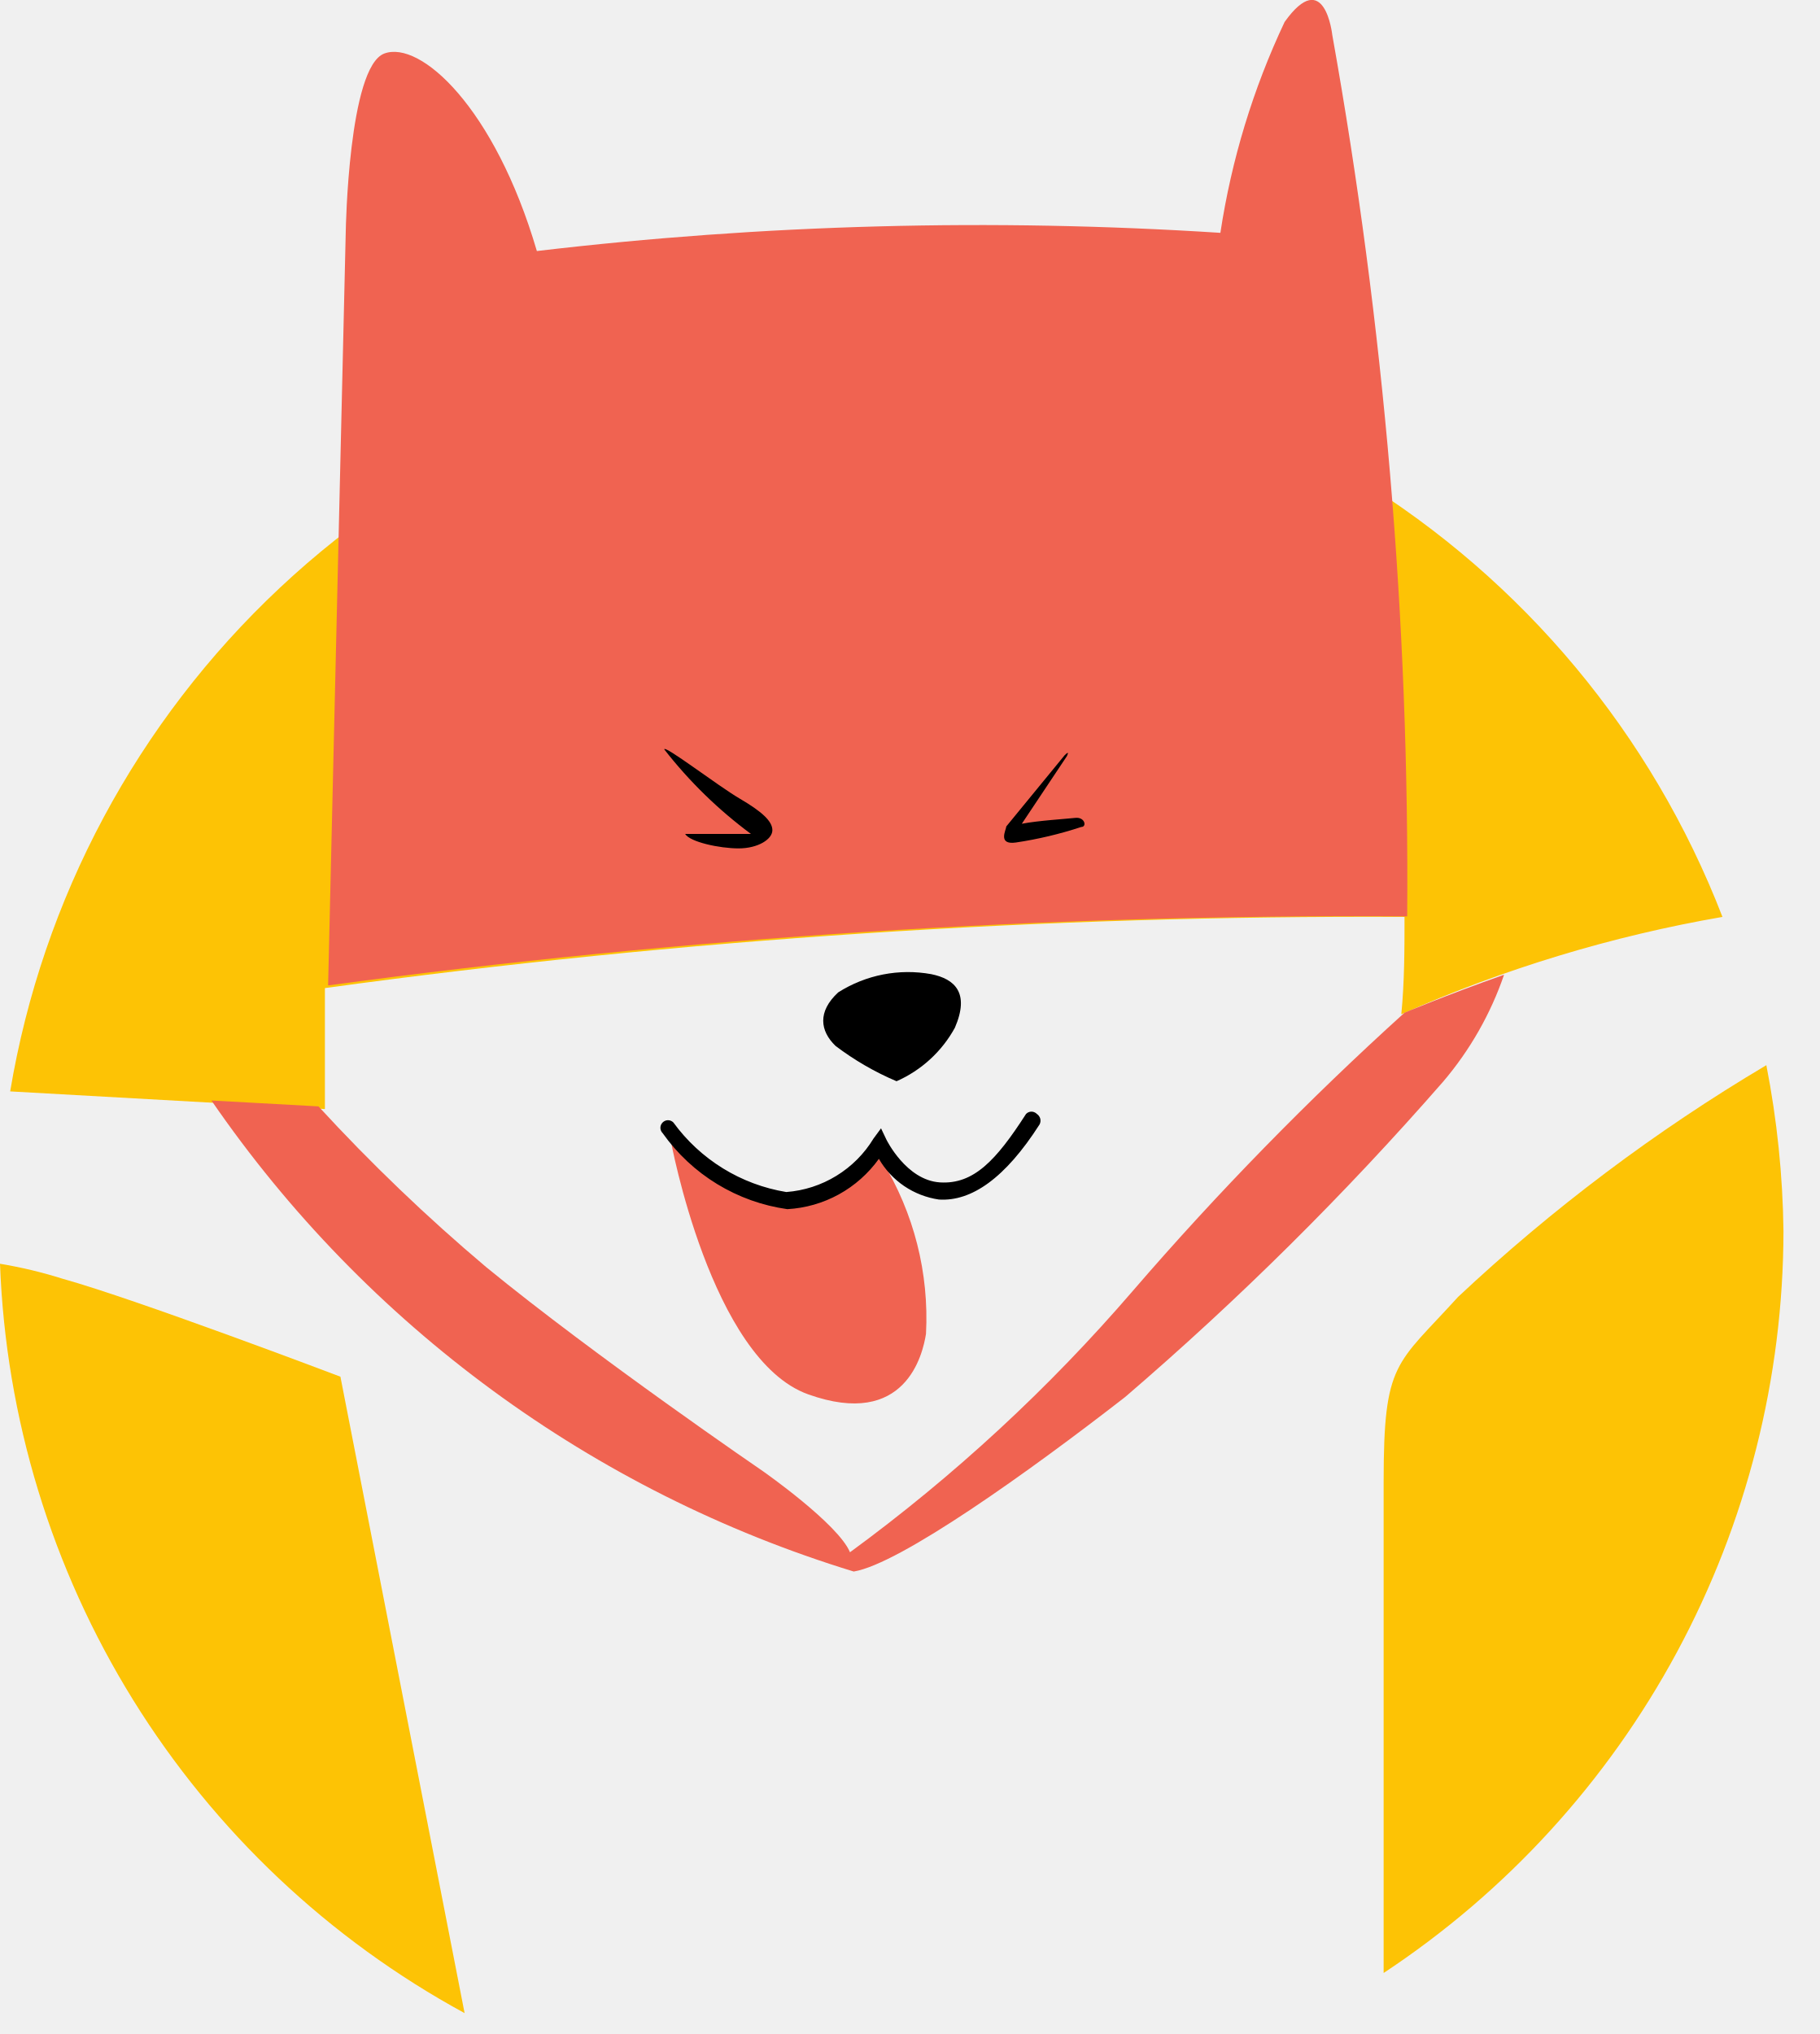
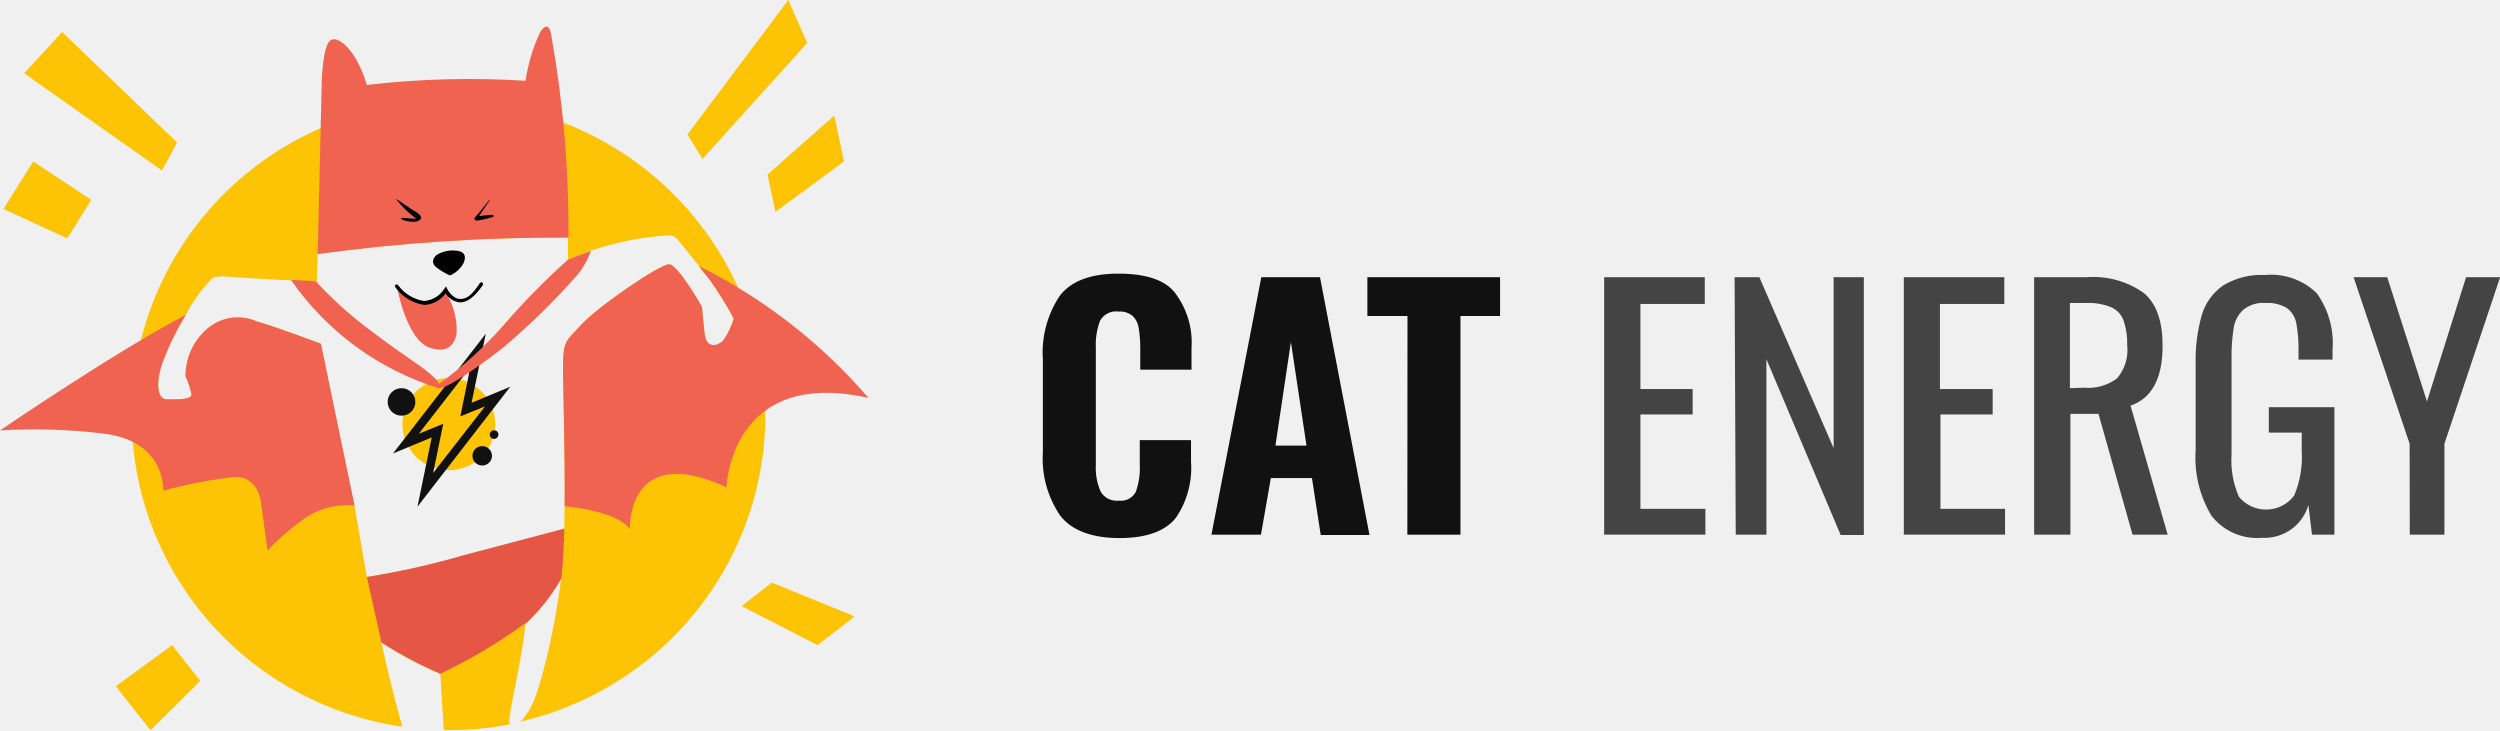
- <svg xmlns="http://www.w3.org/2000/svg" width="34" height="38" viewBox="0 0 34 38" fill="none">
+ <svg xmlns="http://www.w3.org/2000/svg" width="202" height="59" viewBox="0 0 202 59" fill="none">
  <g clip-path="url(#clip0)">
-     <path d="M6.07 20.72V18.46C12.754 17.542 19.494 17.098 26.24 17.13C26.24 17.73 26.24 18.34 26.18 18.95C28.098 18.099 30.113 17.488 32.18 17.13C30.863 13.722 28.462 10.841 25.347 8.931C22.232 7.021 18.576 6.186 14.941 6.557C11.306 6.927 7.894 8.482 5.229 10.981C2.563 13.48 0.793 16.786 0.19 20.39L6.07 20.72Z" fill="#FDC305" />
-     <path d="M27.24 24.23C26.08 25.51 25.85 25.43 25.85 27.68C25.85 28.59 25.85 32.58 25.85 36.86C28.142 35.346 30.024 33.288 31.328 30.869C32.632 28.451 33.316 25.747 33.32 23C33.307 21.959 33.2 20.922 33 19.9C30.928 21.13 28.997 22.581 27.24 24.23Z" fill="#FDC305" />
-     <path d="M6.36 25.72C6.36 25.72 2.57 24.28 1.17 23.89C0.787 23.769 0.396 23.676 0 23.61C0.108 26.496 0.966 29.304 2.487 31.759C4.009 34.213 6.143 36.23 8.68 37.61L6.36 25.72Z" fill="#FDC305" />
-     <path d="M26.29 17.12C26.331 11.599 25.862 6.085 24.89 0.65C24.89 0.65 24.75 -0.64 24 0.41C23.411 1.658 23.007 2.985 22.8 4.35C18.542 4.076 14.268 4.19 10.03 4.69C9.24 2 7.85 0.75 7.18 1C6.51 1.25 6.46 4.31 6.46 4.31L6.13 18.41C12.811 17.506 19.548 17.075 26.29 17.12Z" fill="#F06351" />
-     <path d="M12.41 14C12.41 13.91 13.41 14.68 13.82 14.92C14.23 15.16 14.43 15.34 14.43 15.51C14.43 15.68 14.16 15.85 13.8 15.85C13.44 15.85 12.89 15.73 12.8 15.58H13.74H14.03C13.421 15.129 12.876 14.598 12.41 14Z" fill="black" />
-     <path d="M19.89 14.11L18.8 15.44C18.8 15.5 18.63 15.79 18.98 15.74C19.394 15.678 19.802 15.581 20.2 15.45C20.31 15.45 20.27 15.26 20.09 15.28C19.91 15.3 19.4 15.33 19.09 15.39L19.93 14.13C19.93 14.13 20 14 19.89 14.11Z" fill="black" />
-     <path d="M16.75 20.2C17.213 19.996 17.597 19.644 17.84 19.2C18.12 18.55 17.84 18.29 17.4 18.2C16.798 18.09 16.177 18.212 15.66 18.54C15.27 18.9 15.32 19.26 15.61 19.54C15.961 19.806 16.344 20.028 16.75 20.2Z" fill="black" />
-     <path d="M16.35 21.45C16.238 21.678 16.082 21.883 15.89 22.05C15.605 22.279 15.255 22.412 14.89 22.43C14.364 22.472 13.841 22.319 13.42 22C13.222 21.881 13.044 21.732 12.89 21.56C12.79 21.449 12.667 21.36 12.53 21.3C12.53 21.3 13.28 25.4 15.1 26.05C16.92 26.7 17.24 25.3 17.3 24.92C17.36 23.785 17.074 22.659 16.48 21.69C16.46 21.38 16.45 21.58 16.35 21.45Z" fill="#F06351" />
-     <path d="M14.71 22.59C14.245 22.525 13.799 22.365 13.398 22.121C12.998 21.877 12.651 21.553 12.38 21.17C12.367 21.157 12.356 21.141 12.349 21.124C12.342 21.107 12.338 21.089 12.338 21.07C12.338 21.051 12.342 21.033 12.349 21.016C12.356 20.999 12.367 20.983 12.38 20.97C12.393 20.957 12.409 20.946 12.426 20.939C12.443 20.932 12.461 20.928 12.48 20.928C12.499 20.928 12.517 20.932 12.534 20.939C12.551 20.946 12.567 20.957 12.58 20.97C13.085 21.664 13.843 22.131 14.69 22.27C15.022 22.245 15.343 22.141 15.626 21.967C15.91 21.793 16.148 21.554 16.32 21.27L16.46 21.08L16.56 21.29C16.56 21.29 16.93 22.05 17.56 22.09C18.19 22.13 18.61 21.68 19.17 20.81C19.183 20.797 19.199 20.786 19.216 20.779C19.233 20.772 19.251 20.768 19.27 20.768C19.289 20.768 19.307 20.772 19.324 20.779C19.341 20.786 19.357 20.797 19.37 20.81C19.402 20.831 19.425 20.863 19.435 20.9C19.444 20.937 19.439 20.977 19.42 21.01C18.78 22.01 18.15 22.45 17.54 22.41C17.308 22.376 17.087 22.29 16.893 22.159C16.699 22.027 16.537 21.853 16.42 21.65C16.223 21.924 15.968 22.151 15.672 22.314C15.376 22.477 15.047 22.571 14.71 22.59Z" fill="black" />
-     <path d="M26.24 18.92C24.445 20.544 22.751 22.277 21.17 24.11C19.599 25.936 17.824 27.577 15.88 29C15.66 28.47 14.26 27.49 14.26 27.49C14.26 27.49 11.13 25.35 9.08 23.67C7.974 22.737 6.929 21.735 5.95 20.67L3.95 20.56C6.84 24.765 11.07 27.868 15.95 29.36C16.81 29.22 19.22 27.5 21.02 26.1C23.139 24.282 25.124 22.313 26.96 20.21C27.462 19.621 27.849 18.942 28.1 18.21C27 18.6 26.24 18.92 26.24 18.92Z" fill="#F06351" />
+     <path d="M59.883 23.806C58.158 19.709 55.382 16.132 51.83 13.431C48.278 10.729 44.074 8.999 39.637 8.411C35.201 7.823 30.686 8.399 26.544 10.081C22.402 11.763 18.776 14.492 16.029 17.997C13.281 21.502 11.508 25.66 10.885 30.056C10.262 34.453 10.812 38.934 12.479 43.054C14.147 47.175 16.874 50.789 20.389 53.538C23.903 56.287 28.083 58.075 32.511 58.722C31.931 56.649 31.341 54.358 30.821 51.928C32.334 52.901 33.926 53.747 35.581 54.457C35.581 54.457 35.701 56.599 35.861 58.99C37.65 59.021 39.436 58.864 41.192 58.524C41.146 58.275 41.146 58.019 41.192 57.77C41.482 55.915 42.282 52.572 42.442 50.42C43.595 49.35 44.573 48.108 45.342 46.74L45.282 47.176C44.732 51.402 43.582 55.915 42.882 57.165C42.655 57.579 42.376 57.962 42.052 58.306C45.672 57.463 49.064 55.85 51.992 53.578C54.921 51.306 57.317 48.429 59.013 45.147C60.709 41.865 61.666 38.257 61.816 34.572C61.966 30.887 61.306 27.213 59.883 23.806ZM58.412 27.566C57.972 27.992 57.062 28.28 56.912 26.99C56.762 25.701 56.722 24.798 56.722 24.798C56.722 24.798 54.792 21.396 54.072 21.356C53.352 21.317 48.242 24.798 46.892 26.316C45.722 27.596 45.492 27.506 45.492 29.758C45.492 31.454 45.712 37.862 45.592 42.762L37.441 44.915C34.88 45.644 32.274 46.214 29.641 46.621L28.641 40.838H28.501L25.931 27.774C25.931 27.774 22.121 26.346 20.721 25.959C20.063 25.674 19.337 25.581 18.628 25.692C17.92 25.802 17.258 26.112 16.72 26.584C16.172 27.06 15.734 27.647 15.436 28.306C15.137 28.965 14.985 29.68 14.99 30.403C15.202 30.864 15.363 31.346 15.47 31.841C15.52 32.317 14.27 32.267 13.47 32.267C12.67 32.267 12.55 30.839 13.18 29.163C13.672 27.874 14.281 26.632 15 25.453C15.541 24.4 16.239 23.433 17.07 22.586C17.07 22.586 17.21 22.249 18.32 22.348C19.43 22.447 25.601 22.775 25.601 22.775L25.651 20.523C32.358 19.605 39.122 19.16 45.892 19.194C45.892 19.799 45.892 20.404 45.892 21.009C48.456 19.848 51.218 19.175 54.032 19.025C54.183 19.021 54.332 19.055 54.466 19.122C54.601 19.19 54.716 19.289 54.802 19.412C55.142 19.839 57.212 22.388 57.452 22.755C58.125 23.708 58.736 24.702 59.282 25.731C59.095 26.382 58.801 26.999 58.412 27.556V27.566Z" fill="#FDC305" />
+     <path d="M56.463 21.495C56.933 22.09 57.343 22.616 57.463 22.775C58.135 23.728 58.746 24.721 59.293 25.75C59.103 26.381 58.812 26.977 58.433 27.516C57.993 27.943 57.083 28.23 56.933 26.941C56.783 25.651 56.723 24.798 56.723 24.798C56.723 24.798 54.793 21.396 54.073 21.356C53.353 21.317 48.242 24.798 46.892 26.316C45.722 27.596 45.492 27.506 45.492 29.758C45.492 31.246 45.662 36.354 45.622 40.897C47.432 41.096 50.093 41.592 50.893 42.762C50.893 42.762 50.603 35.64 58.703 39.37C58.703 39.37 58.983 29.659 70.163 32.148C66.363 27.722 61.703 24.099 56.463 21.495Z" fill="#F06351" />
+     <path d="M45.932 19.194C45.973 13.697 45.504 8.209 44.532 2.797C44.532 2.797 44.382 1.508 43.662 2.559C43.068 3.816 42.664 5.153 42.462 6.527C38.187 6.255 33.896 6.368 29.642 6.864C28.821 4.136 27.421 2.896 26.751 3.224C26.081 3.551 26.001 6.477 26.001 6.477L25.671 20.523C32.385 19.604 39.155 19.159 45.932 19.194Z" fill="#F06351" />
+     <path d="M45.352 46.74C45.481 45.678 45.551 44.27 45.592 42.712L37.441 44.865C34.881 45.611 32.276 46.197 29.642 46.621L30.752 51.58C30.752 51.69 30.752 51.799 30.822 51.908C32.334 52.881 33.926 53.727 35.581 54.437C38 53.29 40.304 51.919 42.462 50.34V50.4C43.61 49.335 44.584 48.1 45.352 46.74Z" fill="#E55645" />
+     <path d="M32.002 16.089C31.952 15.99 33.002 16.764 33.412 17.002C33.822 17.24 34.022 17.418 34.022 17.587C34.022 17.756 33.762 17.924 33.402 17.924C33.042 17.924 32.482 17.805 32.402 17.666C32.322 17.527 33.002 17.666 33.342 17.666H33.632C33.016 17.22 32.467 16.689 32.002 16.089Z" fill="black" />
+     <path d="M39.502 16.198C39.502 16.198 38.502 17.468 38.412 17.527C38.322 17.587 38.242 17.865 38.602 17.815C39.015 17.754 39.423 17.661 39.822 17.537C39.932 17.478 39.892 17.339 39.702 17.359C39.512 17.379 39.022 17.408 38.702 17.468L39.552 16.208C39.552 16.208 39.582 16.089 39.502 16.198Z" fill="black" />
+     <path d="M36.362 22.259C36.825 22.056 37.208 21.708 37.452 21.267C37.732 20.612 37.452 20.364 37.012 20.275C36.406 20.166 35.782 20.286 35.262 20.612C34.872 20.979 34.922 21.336 35.262 21.604C35.599 21.867 35.969 22.087 36.362 22.259Z" fill="black" />
+     <path d="M36.002 23.509C35.887 23.734 35.731 23.936 35.542 24.104C35.257 24.331 34.907 24.463 34.542 24.481C33.991 24.534 33.441 24.378 33.002 24.044C32.8 23.927 32.621 23.776 32.472 23.598C32.371 23.49 32.249 23.405 32.112 23.35C32.112 23.35 32.862 27.427 34.682 28.081C36.502 28.736 36.842 27.328 36.892 26.951C36.953 25.822 36.667 24.701 36.072 23.737C36.072 23.439 36.052 23.638 36.002 23.509Z" fill="#F06351" />
+     <path d="M34.301 24.64C33.834 24.573 33.384 24.413 32.98 24.169C32.576 23.925 32.226 23.603 31.951 23.221C31.927 23.194 31.913 23.159 31.913 23.122C31.913 23.085 31.927 23.05 31.951 23.023C31.965 23.009 31.98 22.999 31.997 22.992C32.014 22.985 32.033 22.981 32.051 22.981C32.07 22.981 32.089 22.985 32.106 22.992C32.123 22.999 32.139 23.009 32.151 23.023C32.399 23.367 32.713 23.659 33.075 23.882C33.437 24.105 33.841 24.255 34.261 24.322C34.594 24.297 34.917 24.195 35.202 24.022C35.487 23.85 35.727 23.613 35.901 23.33L36.041 23.142L36.142 23.36C36.142 23.36 36.522 24.114 37.142 24.154C37.761 24.193 38.202 23.737 38.772 22.874C38.793 22.842 38.826 22.82 38.863 22.813C38.901 22.805 38.94 22.813 38.971 22.834C39.003 22.855 39.025 22.888 39.033 22.925C39.04 22.962 39.033 23.001 39.011 23.033C38.345 24.005 37.715 24.471 37.121 24.431C36.892 24.401 36.673 24.32 36.479 24.195C36.285 24.07 36.122 23.903 36.002 23.707C35.806 23.978 35.552 24.203 35.258 24.364C34.964 24.525 34.637 24.619 34.301 24.64Z" fill="black" />
+     <path d="M36.262 37.991C38.333 37.991 40.012 36.325 40.012 34.271C40.012 32.217 38.333 30.551 36.262 30.551C34.191 30.551 32.512 32.217 32.512 34.271C32.512 36.325 34.191 37.991 36.262 37.991Z" fill="#FDC305" />
+     <path d="M41.232 31.246L38.102 32.545L39.252 26.961L31.752 36.642L34.882 35.343L33.732 40.937L41.232 31.246ZM33.842 35.045L38.002 29.679L37.192 33.646L39.192 32.833L35.002 38.209L35.812 34.241L33.842 35.045Z" fill="#111111" />
+     <path d="M32.441 33.587C33.06 33.587 33.562 33.089 33.562 32.476C33.562 31.862 33.06 31.365 32.441 31.365C31.823 31.365 31.322 31.862 31.322 32.476C31.322 33.089 31.823 33.587 32.441 33.587Z" fill="#111111" />
+     <path d="M38.962 37.614C39.398 37.614 39.752 37.263 39.752 36.83C39.752 36.398 39.398 36.047 38.962 36.047C38.526 36.047 38.172 36.398 38.172 36.83C38.172 37.263 38.526 37.614 38.962 37.614Z" fill="#111111" />
+     <path d="M39.922 35.462C40.115 35.462 40.272 35.306 40.272 35.114C40.272 34.923 40.115 34.767 39.922 34.767C39.729 34.767 39.572 34.923 39.572 35.114C39.572 35.306 39.729 35.462 39.922 35.462Z" fill="#111111" />
+     <path d="M45.882 20.989C44.077 22.603 42.377 24.329 40.792 26.157C39.213 27.972 37.432 29.602 35.482 31.018C35.262 30.492 33.852 29.51 33.852 29.51C33.852 29.51 30.712 27.377 28.651 25.701C27.538 24.781 26.489 23.787 25.511 22.725L23.511 22.616C26.398 26.799 30.628 29.89 35.512 31.385C36.372 31.246 38.792 29.53 40.602 28.131C42.743 26.325 44.749 24.365 46.602 22.269C47.1 21.682 47.487 21.009 47.742 20.285C46.602 20.662 45.882 20.989 45.882 20.989Z" fill="#F06351" />
+     <path d="M65.223 3.472L56.763 12.836L55.543 10.862L63.693 0L65.223 3.472Z" fill="#FDC305" />
+     <path d="M62.653 17.121L68.193 13.044L67.413 9.334L62.013 14.105L62.653 17.121Z" fill="#FDC305" />
+     <path d="M59.923 48.972L66.053 52.126L69.063 49.805L62.373 47.077L59.923 48.972Z" fill="#FDC305" />
+     <path d="M1.95 5.922L5.02 2.589L14.31 11.516L13.09 13.778L1.95 5.922Z" fill="#FDC305" />
+     <path d="M7.38 16.149L2.68 13.044L0.28 16.883L5.43 19.263L7.38 16.149Z" fill="#FDC305" />
+     <path d="M13.91 52.126L9.36 55.449L12.16 59L16.18 55.012L13.91 52.126Z" fill="#FDC305" />
+     <path d="M25.931 27.774C25.931 27.774 22.121 26.346 20.721 25.959C20.064 25.674 19.338 25.581 18.629 25.692C17.92 25.802 17.258 26.112 16.721 26.584C16.173 27.06 15.735 27.647 15.436 28.306C15.137 28.965 14.986 29.68 14.991 30.403C15.202 30.864 15.363 31.346 15.471 31.841C15.521 32.317 14.271 32.267 13.471 32.267C12.671 32.267 12.551 30.839 13.181 29.163C13.672 27.874 14.281 26.632 15.001 25.453C9.55 28.27 0 34.777 0 34.777C2.732 34.614 5.473 34.693 8.19 35.015C13.441 35.541 13.191 39.647 13.191 39.647C15.037 39.142 16.919 38.775 18.821 38.546C20.941 38.407 21.091 40.649 21.091 40.649L21.621 44.478C22.426 43.614 23.313 42.831 24.271 42.137C25.506 41.157 27.078 40.694 28.651 40.848L25.931 27.774Z" fill="#F06351" />
+     <path d="M85.664 41.661C84.634 40.147 84.141 38.336 84.264 36.513V29.073C84.134 27.237 84.619 25.41 85.644 23.876C86.571 22.692 88.154 22.104 90.394 22.11C92.634 22.117 94.151 22.636 94.944 23.668C95.912 24.946 96.384 26.526 96.274 28.121V29.867H92.134V27.972C92.129 27.474 92.085 26.977 92.004 26.485C91.954 26.128 91.789 25.798 91.534 25.542C91.377 25.408 91.194 25.307 90.996 25.244C90.799 25.181 90.591 25.157 90.384 25.175C90.087 25.131 89.784 25.179 89.516 25.312C89.247 25.445 89.027 25.657 88.884 25.919C88.621 26.616 88.505 27.358 88.544 28.101V37.545C88.499 38.292 88.632 39.04 88.934 39.727C89.079 39.974 89.293 40.175 89.55 40.304C89.808 40.432 90.098 40.483 90.384 40.451C90.666 40.49 90.953 40.441 91.204 40.309C91.456 40.177 91.659 39.97 91.784 39.717C92.026 39.019 92.131 38.282 92.094 37.545V35.561H96.234V37.277C96.356 38.895 95.923 40.507 95.004 41.849C94.124 42.941 92.604 43.476 90.444 43.476C88.284 43.476 86.594 42.881 85.664 41.661Z" fill="#111111" />
+     <path d="M101.915 22.398H106.655L110.655 43.228H106.715L106.005 38.626H102.685L101.885 43.199H97.885L101.915 22.398ZM105.565 36.007L104.305 27.635L103.055 36.007H105.565Z" fill="#111111" />
+     <path d="M113.725 25.532H110.485V22.398H121.205V25.532H118.005V43.199H113.715L113.725 25.532Z" fill="#111111" />
+     <path d="M129.616 22.398H137.746V24.56H132.546V31.434H136.766V33.488H132.546V41.115H137.796V43.199H129.616V22.398Z" fill="#444444" />
+     <path d="M140.157 22.398H142.157L148.157 36.215V22.398H150.597V43.228H148.727L142.727 29.024V43.199H140.247L140.157 22.398Z" fill="#444444" />
+     <path d="M153.828 22.398H161.948V24.56H156.748V31.434H161.008V33.488H156.788V41.115H162.008V43.199H153.828V22.398Z" fill="#444444" />
+     <path d="M164.358 22.398H168.578C170.241 22.265 171.897 22.726 173.248 23.697C174.248 24.56 174.738 25.969 174.738 27.923C174.738 30.568 173.875 32.185 172.148 32.773L175.148 43.199H172.308L169.558 33.438H167.288V43.199H164.358V22.398ZM168.358 31.325C169.322 31.418 170.285 31.149 171.058 30.571C171.372 30.202 171.607 29.774 171.748 29.311C171.889 28.849 171.933 28.363 171.878 27.883C171.898 27.21 171.8 26.539 171.588 25.899C171.502 25.663 171.369 25.447 171.198 25.263C171.026 25.079 170.819 24.931 170.588 24.828C169.939 24.564 169.239 24.445 168.538 24.481H167.248V31.365L168.358 31.325Z" fill="#444444" />
+     <path d="M178.679 41.661C177.723 40.061 177.28 38.21 177.409 36.354V29.411C177.374 28.071 177.543 26.733 177.909 25.443C178.198 24.473 178.811 23.63 179.649 23.052C180.66 22.448 181.83 22.158 183.009 22.219C183.771 22.147 184.54 22.241 185.262 22.495C185.984 22.749 186.642 23.155 187.189 23.687C188.148 25.02 188.602 26.647 188.469 28.28V29.054H185.719V28.409C185.738 27.638 185.677 26.867 185.539 26.108C185.448 25.621 185.177 25.186 184.779 24.887C184.26 24.584 183.66 24.442 183.059 24.481C182.406 24.425 181.756 24.625 181.249 25.036C180.834 25.427 180.563 25.944 180.479 26.504C180.352 27.322 180.295 28.148 180.309 28.974V36.701C180.229 37.876 180.432 39.052 180.899 40.133C181.17 40.466 181.515 40.733 181.906 40.913C182.297 41.094 182.725 41.183 183.156 41.174C183.587 41.166 184.011 41.059 184.394 40.864C184.778 40.668 185.111 40.387 185.369 40.044C185.851 38.9 186.059 37.661 185.979 36.424V34.956H183.319V32.902H188.619V43.199H186.809L186.519 40.808C186.29 41.602 185.796 42.296 185.119 42.777C184.442 43.258 183.621 43.497 182.789 43.456C182.007 43.525 181.22 43.396 180.501 43.082C179.783 42.768 179.156 42.279 178.679 41.661Z" fill="#444444" />
+     <path d="M194.699 35.858L190.169 22.398H192.889L196.099 32.436L199.259 22.398H202.009L197.509 35.858V43.199H194.709L194.699 35.858Z" fill="#444444" />
  </g>
  <defs>
    <clipPath id="clip0">
-       <rect width="33.32" height="37.61" fill="white" />
+       <rect width="202" height="59" fill="white" />
    </clipPath>
  </defs>
</svg>
